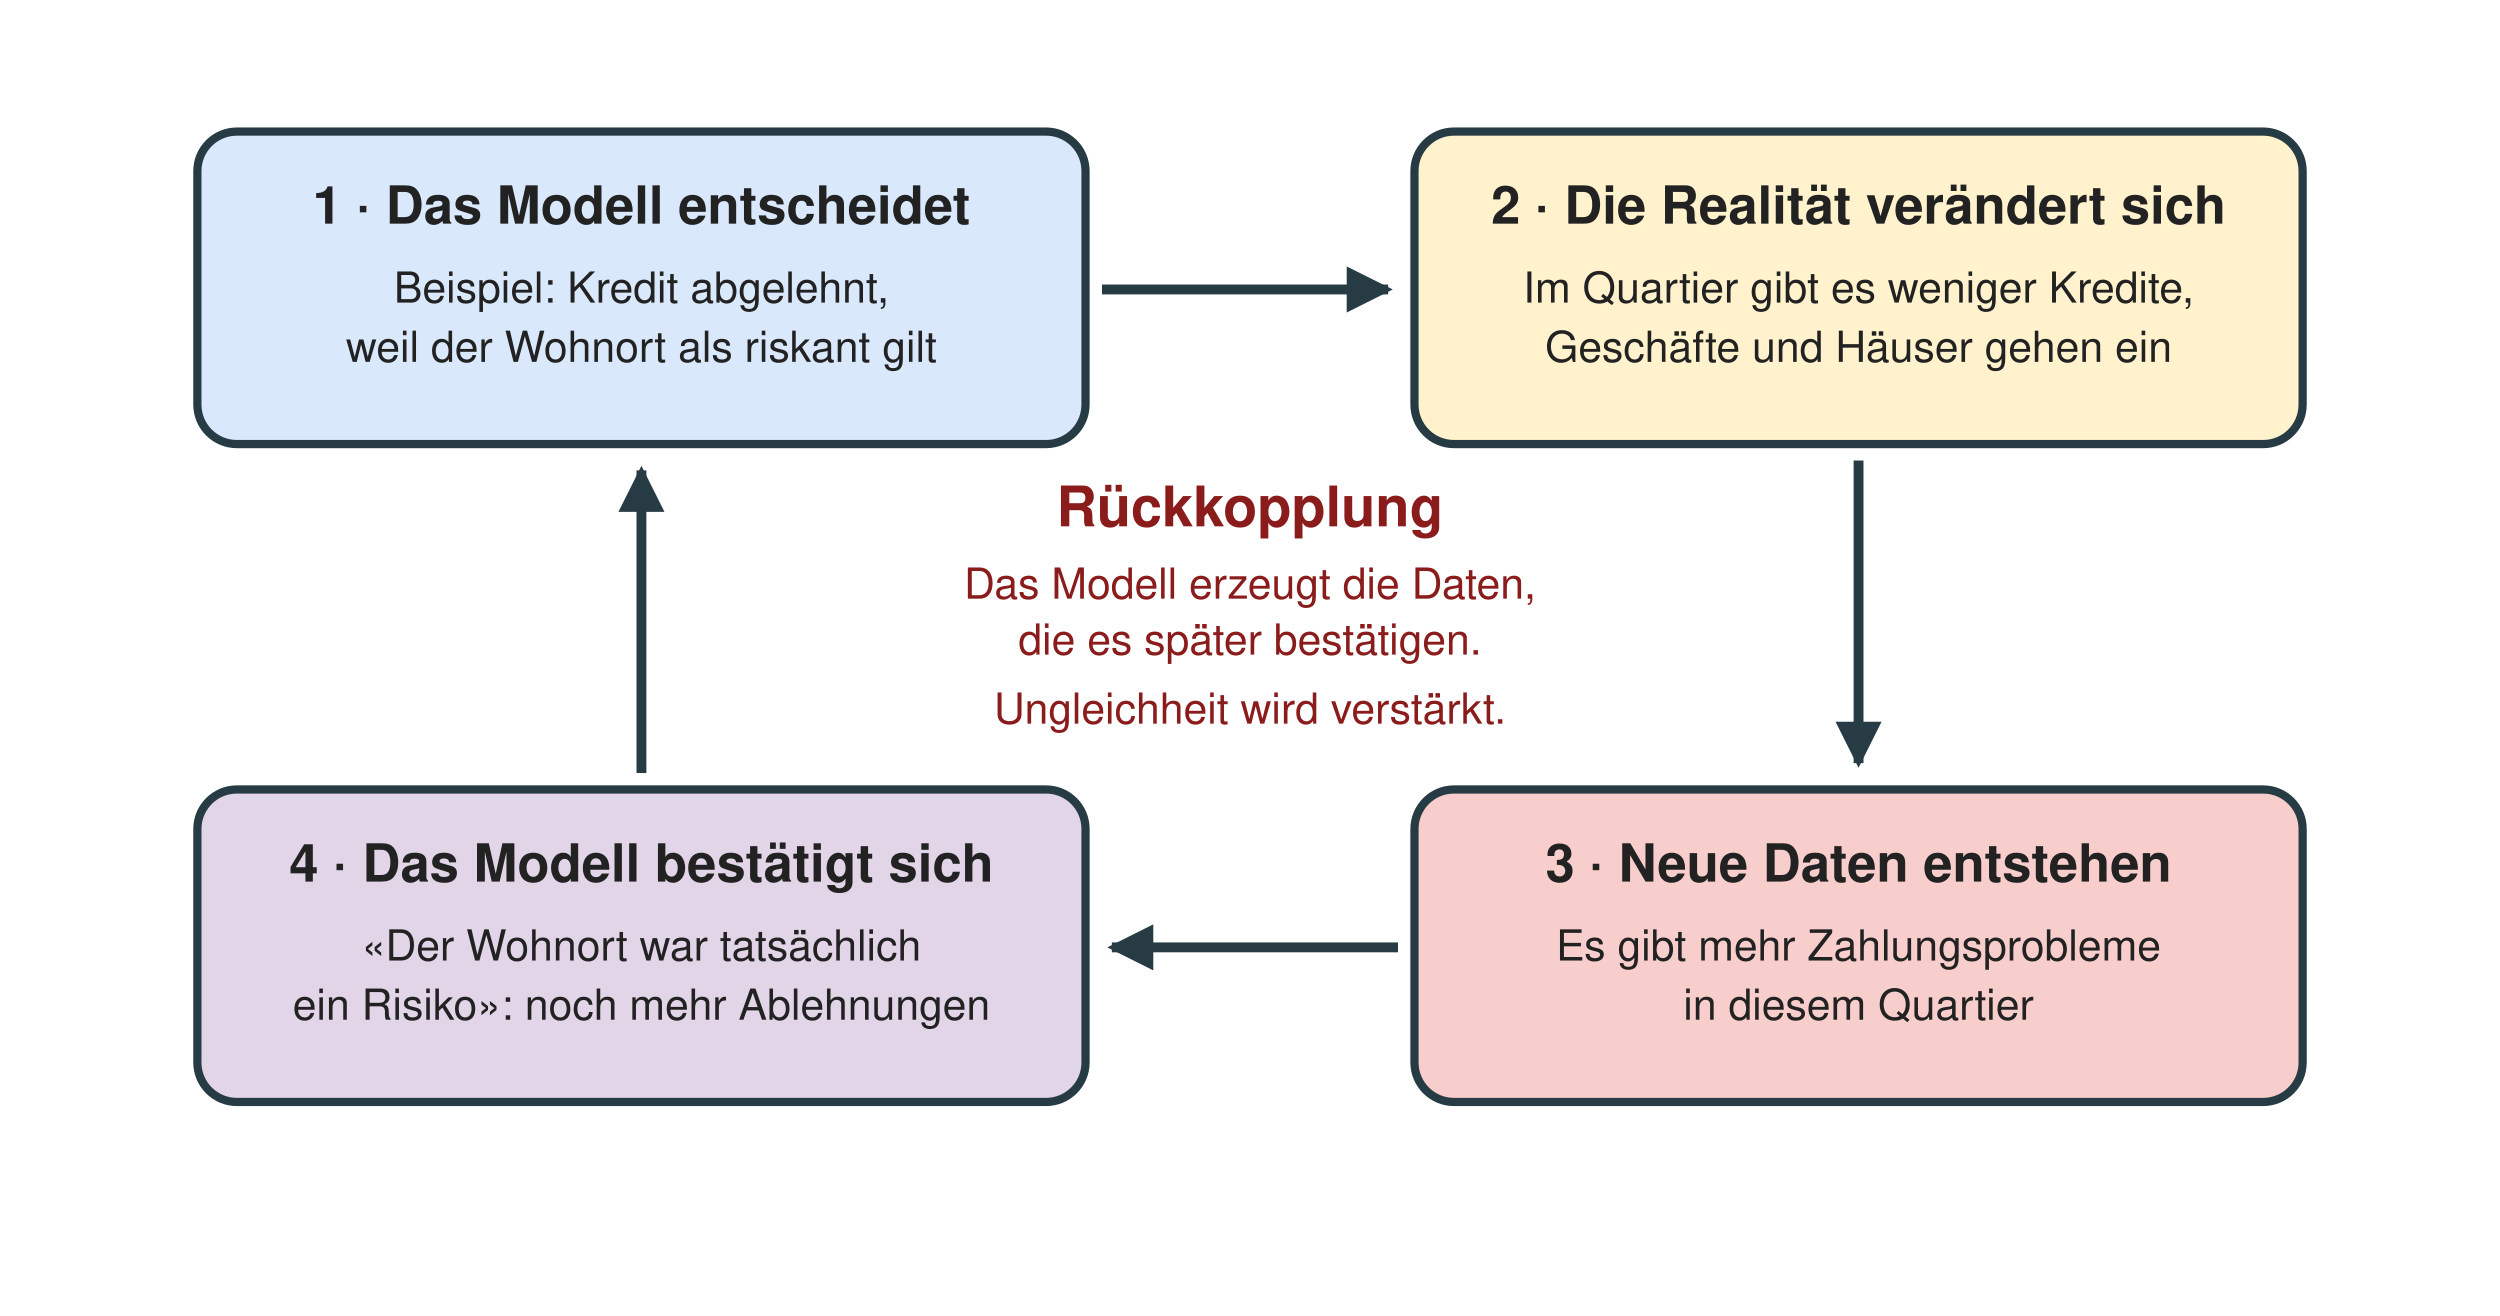
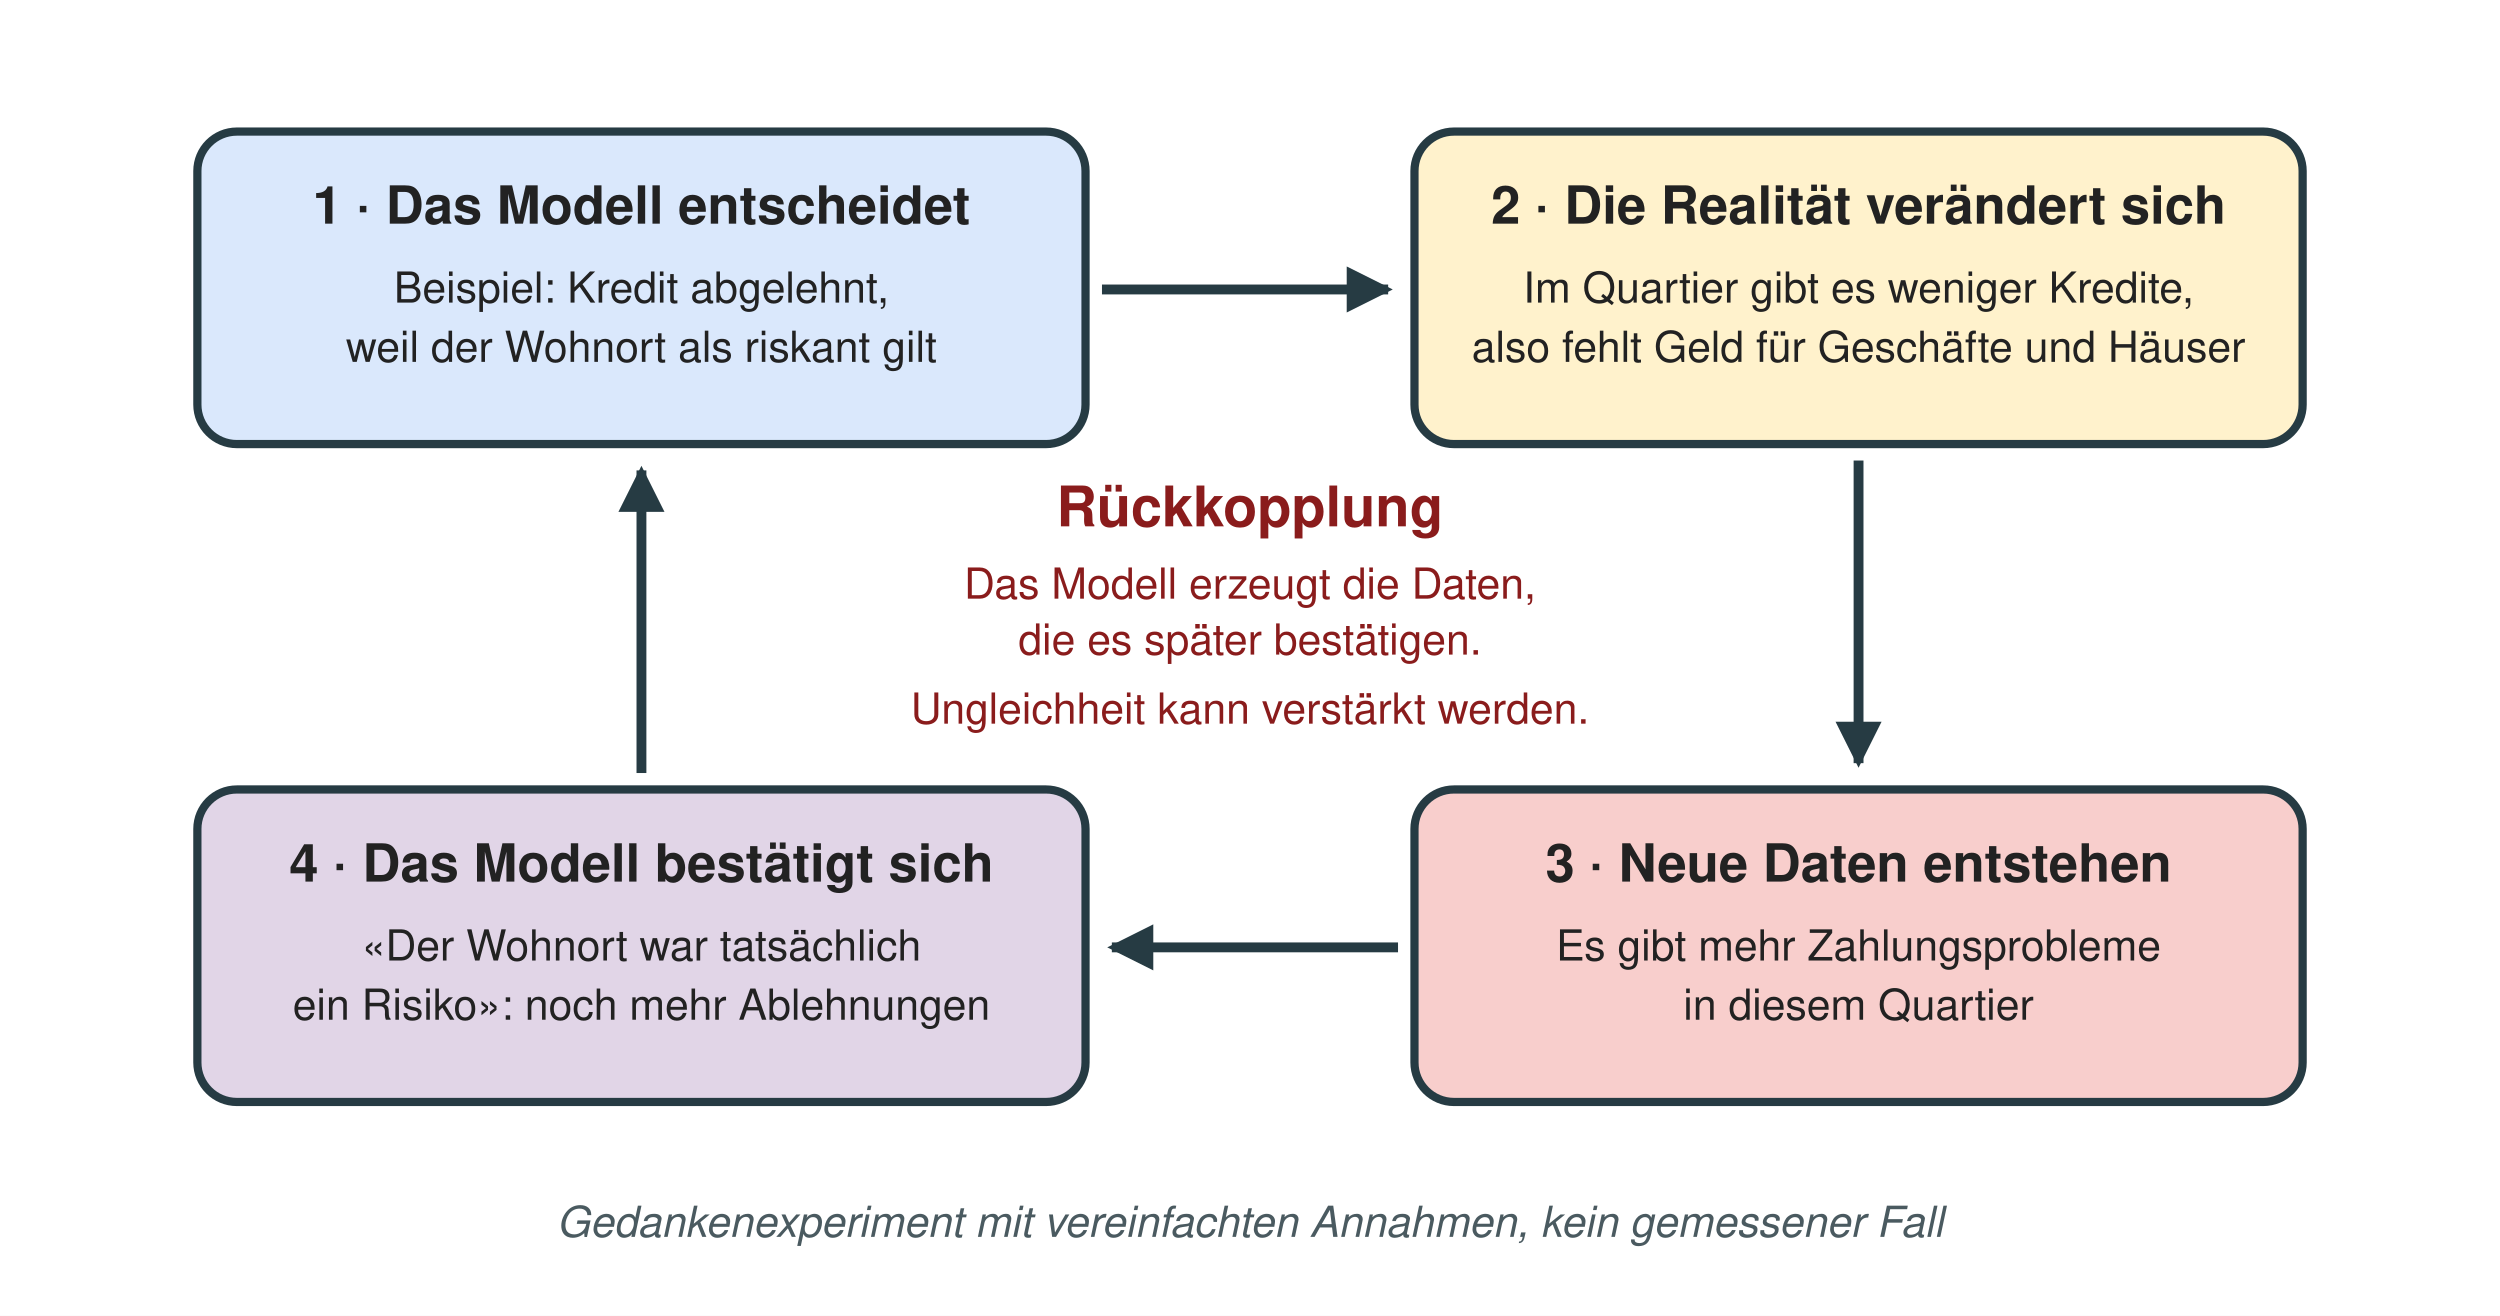
<svg xmlns="http://www.w3.org/2000/svg" width="760" height="400" viewBox="0 0 760 400" font-family="Helvetica, Arial, sans-serif" font-size="14">
  <defs>
    <marker id="pf" markerUnits="userSpaceOnUse" viewBox="0 0 10 10" refX="9" refY="5" markerWidth="14" markerHeight="14" orient="auto">
      <path d="M0,0 L10,5 L0,10 z" fill="#263b43" />
    </marker>
  </defs>
  <rect width="760" height="400" fill="#ffffff" />
  <g stroke="#263b43" stroke-width="2.5">
    <rect x="60" y="40" width="270" height="95" rx="12" fill="#dae8fc" />
    <rect x="430" y="40" width="270" height="95" rx="12" fill="#fff2cc" />
    <rect x="430" y="240" width="270" height="95" rx="12" fill="#f8cecc" />
    <rect x="60" y="240" width="270" height="95" rx="12" fill="#e1d5e7" />
  </g>
  <g fill="#222" text-anchor="middle">
    <text x="195" y="68" font-weight="bold" font-size="16">1 · Das Modell entscheidet</text>
    <text x="195" y="92" font-size="13">Beispiel: Kredit abgelehnt,</text>
    <text x="195" y="110" font-size="13">weil der Wohnort als riskant gilt</text>
    <text x="565" y="68" font-weight="bold" font-size="16">2 · Die Realität verändert sich</text>
    <text x="565" y="92" font-size="13">Im Quartier gibt es weniger Kredite,</text>
-     <text x="565" y="110" font-size="13">Geschäfte und Häuser gehen ein</text>
+     <text x="565" y="110" font-size="13">also fehlt Geld für Geschäfte und Häuser</text>
    <text x="565" y="268" font-weight="bold" font-size="16">3 · Neue Daten entstehen</text>
    <text x="565" y="292" font-size="13">Es gibt mehr Zahlungsprobleme</text>
    <text x="565" y="310" font-size="13">in diesem Quartier</text>
    <text x="195" y="268" font-weight="bold" font-size="16">4 · Das Modell bestätigt sich</text>
    <text x="195" y="292" font-size="13">«Der Wohnort war tatsächlich</text>
    <text x="195" y="310" font-size="13">ein Risiko»: noch mehr Ablehnungen</text>
  </g>
  <g fill="none" stroke="#263b43" stroke-width="3" marker-end="url(#pf)">
    <line x1="335" y1="88" x2="422" y2="88" />
    <line x1="565" y1="140" x2="565" y2="232" />
    <line x1="425" y1="288" x2="338" y2="288" />
    <line x1="195" y1="235" x2="195" y2="143" />
  </g>
  <g text-anchor="middle" fill="#8a1c1c" font-weight="bold">
    <text x="380" y="160" font-size="17">Rückkopplung</text>
    <text x="380" y="182" font-size="13" font-weight="normal">Das Modell erzeugt die Daten,</text>
    <text x="380" y="199" font-size="13" font-weight="normal">die es später bestätigen.</text>
-     <text x="380" y="220" font-size="13" font-weight="normal">Ungleichheit wird verstärkt.</text>
+     <text x="380" y="220" font-size="13" font-weight="normal">Ungleichheit kann verstärkt werden.</text>
  </g>
+   <text x="380" y="376" text-anchor="middle" font-size="13" font-style="italic" fill="#4a5a60">Gedankenexperiment mit vereinfachten Annahmen, kein gemessener Fall</text>
</svg>
